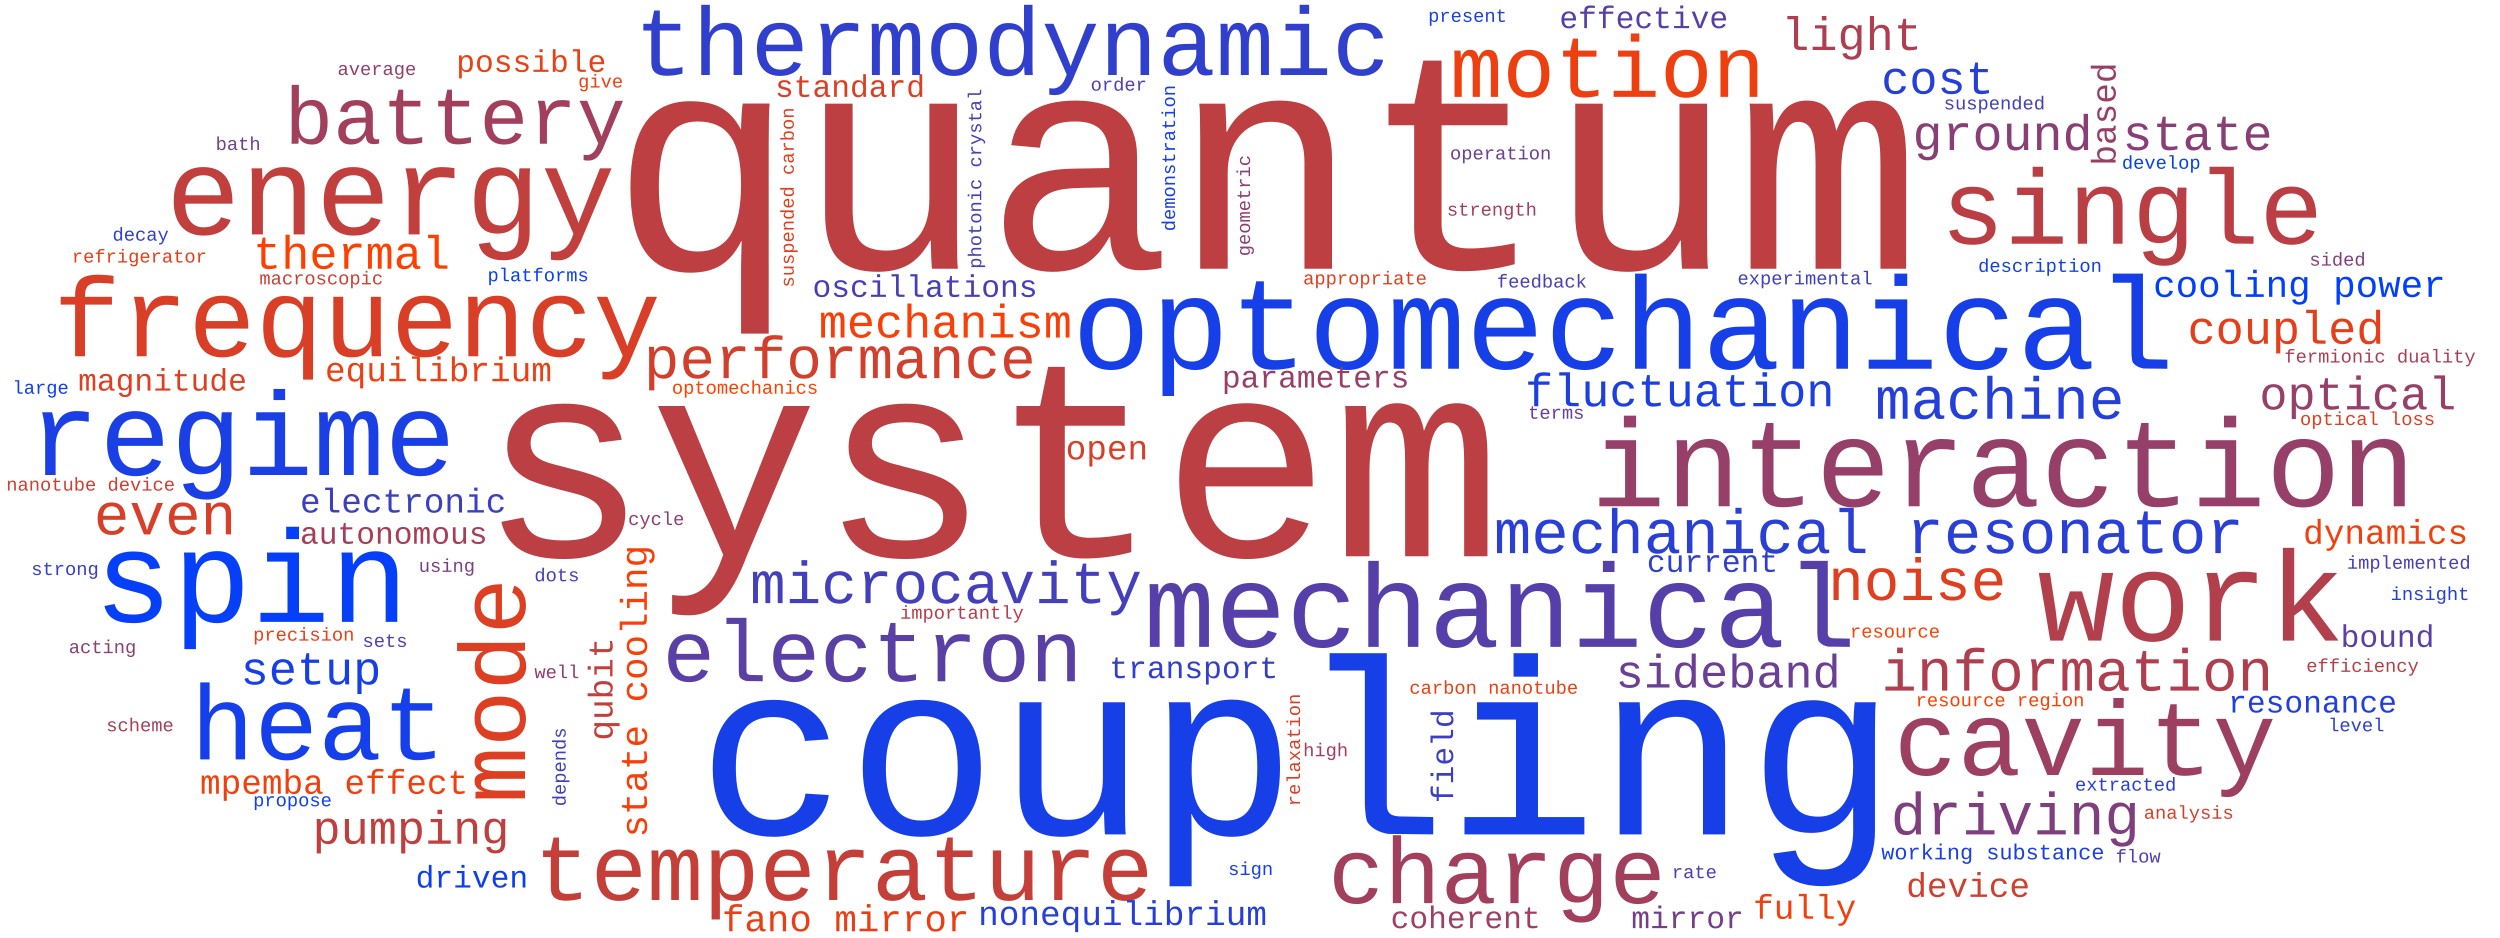
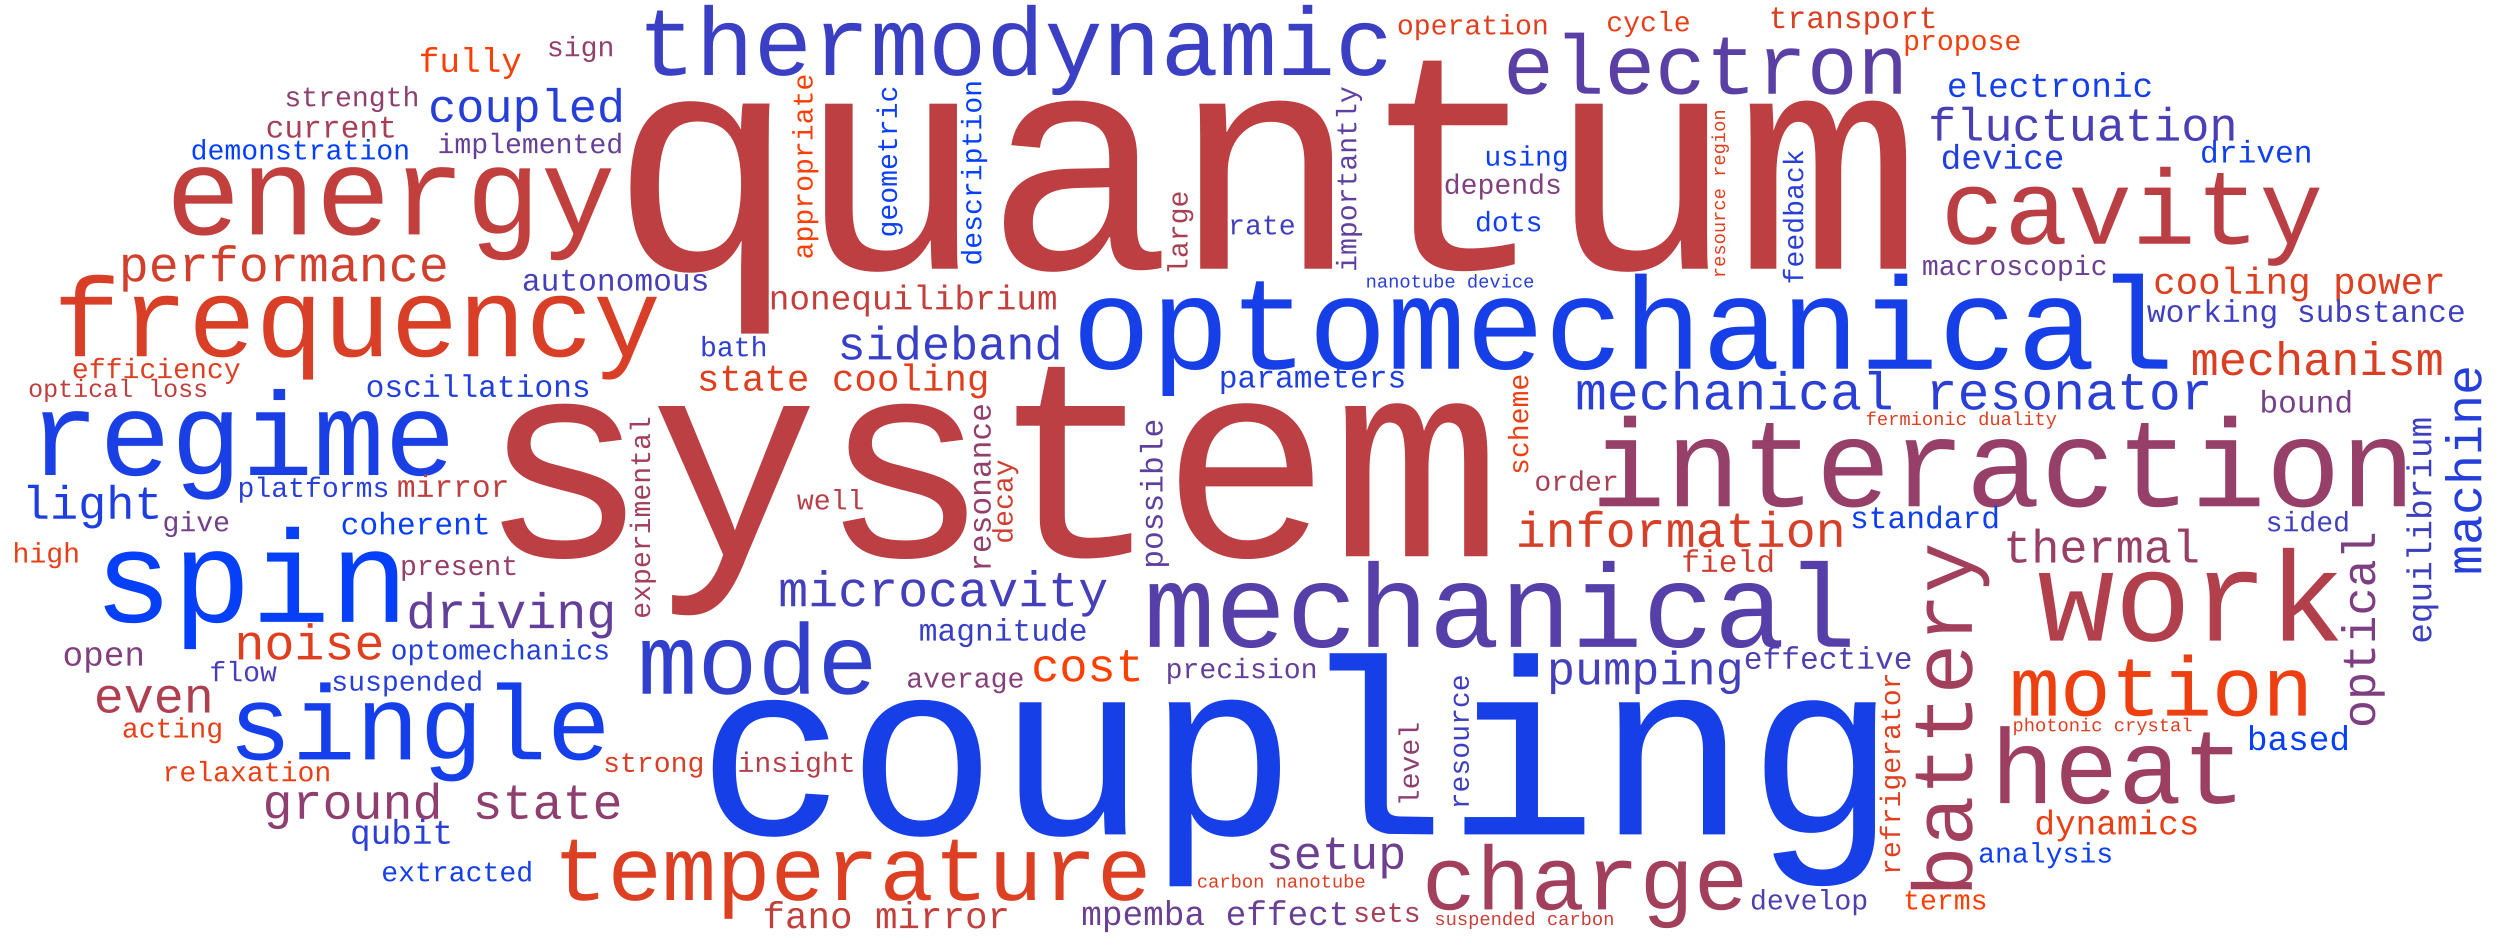
<svg xmlns="http://www.w3.org/2000/svg" width="800" height="300">
  <style>text{font-family:'Liberation Mono';font-weight:normal;font-style:normal;}</style>
  <rect width="100%" height="100%" style="fill:#ffffff00" />
  <text transform="translate(195,86)" font-size="100" style="fill:#BD3F41FF">quantum</text>
  <text transform="translate(153,178)" font-size="91" style="fill:#BB3F43FF">system</text>
  <text transform="translate(223,267)" font-size="80" style="fill:#163FE8FF">coupling</text>
  <text transform="translate(343,118)" font-size="42" style="fill:#173FE7FF">optomechanical</text>
  <text transform="translate(30,199)" font-size="42" style="fill:#063FF8FF">spin</text>
  <text transform="translate(652,205)" font-size="41" style="fill:#B23F4CFF">work</text>
  <text transform="translate(509,162)" font-size="40" style="fill:#963F68FF">interaction</text>
  <text transform="translate(53,75)" font-size="40" style="fill:#C13F3DFF">energy</text>
  <text transform="translate(366,207)" font-size="38" style="fill:#563FA8FF">mechanical</text>
  <text transform="translate(9,152)" font-size="38" style="fill:#1A3FE4FF">regime</text>
  <text transform="translate(17,114)" font-size="36" style="fill:#D83F26FF">frequency</text>
-   <text transform="translate(621,78)" font-size="34" style="fill:#BA3F44FF">single</text>
-   <text transform="translate(61,243)" font-size="34" style="fill:#143FEAFF">heat</text>
-   <text transform="translate(606,248)" font-size="34" style="fill:#9D3F61FF">cavity</text>
-   <text transform="translate(203,24)" font-size="31" style="fill:#313FCDFF">thermodynamic</text>
-   <text transform="translate(171,288)" font-size="30" style="fill:#C53F39FF">temperature</text>
-   <text transform="translate(168,257) rotate(-90)" font-size="30" style="fill:#DC3F22FF">mode</text>
-   <text transform="translate(425,289)" font-size="30" style="fill:#A23F5CFF">charge</text>
-   <text transform="translate(212,218)" font-size="28" style="fill:#5A3FA4FF">electron</text>
-   <text transform="translate(464,31)" font-size="28" style="fill:#EE3F10FF">motion</text>
-   <text transform="translate(91,46)" font-size="26" style="fill:#A13F5DFF">battery</text>
-   <text transform="translate(478,177)" font-size="20" style="fill:#293FD5FF">mechanical resonator</text>
-   <text transform="translate(602,221)" font-size="19" style="fill:#AF3F4FFF">information</text>
-   <text transform="translate(30,171)" font-size="19" style="fill:#D63F28FF">even</text>
-   <text transform="translate(206,121)" font-size="19" style="fill:#D13F2DFF">performance</text>
-   <text transform="translate(240,193)" font-size="19" style="fill:#443FBAFF">microcavity</text>
-   <text transform="translate(585,192)" font-size="19" style="fill:#DF3F1FFF">noise</text>
-   <text transform="translate(605,267)" font-size="19" style="fill:#7F3F7FFF">driving</text>
-   <text transform="translate(600,134)" font-size="19" style="fill:#243FDAFF">machine</text>
-   <text transform="translate(612,48)" font-size="16" style="fill:#893F75FF">ground state</text>
-   <text transform="translate(700,110)" font-size="15" style="fill:#E43F1AFF">coupled</text>
-   <text transform="translate(81,86)" font-size="15" style="fill:#FE3F00FF">thermal</text>
-   <text transform="translate(77,219)" font-size="15" style="fill:#173FE7FF">setup</text>
-   <text transform="translate(602,30)" font-size="15" style="fill:#263FD8FF">cost</text>
-   <text transform="translate(517,220)" font-size="15" style="fill:#6B3F93FF">sideband</text>
-   <text transform="translate(723,131)" font-size="15" style="fill:#973F67FF">optical</text>
-   <text transform="translate(262,108)" font-size="15" style="fill:#F73F07FF">mechanism</text>
-   <text transform="translate(570,16)" font-size="15" style="fill:#AD3F51FF">light</text>
-   <text transform="translate(100,270)" font-size="15" style="fill:#BF3F3FFF">pumping</text>
-   <text transform="translate(488,130)" font-size="15" style="fill:#1C3FE2FF">fluctuation</text>
-   <text transform="translate(689,95)" font-size="12" style="fill:#003FFEFF">cooling power</text>
-   <text transform="translate(207,268) rotate(-90)" font-size="12" style="fill:#F73F07FF">state cooling</text>
-   <text transform="translate(231,298)" font-size="12" style="fill:#E83F16FF">fano mirror</text>
-   <text transform="translate(341,147)" font-size="11" style="fill:#D63F28FF">open</text>
-   <text transform="translate(313,296)" font-size="11" style="fill:#263FD8FF">nonequilibrium</text>
-   <text transform="translate(737,174)" font-size="11" style="fill:#F33F0BFF">dynamics</text>
-   <text transform="translate(677,53) rotate(-90)" font-size="11" style="fill:#983F66FF">based</text>
-   <text transform="translate(104,122)" font-size="11" style="fill:#EC3F12FF">equilibrium</text>
-   <text transform="translate(96,164)" font-size="11" style="fill:#3D3FC1FF">electronic</text>
-   <text transform="translate(561,294)" font-size="11" style="fill:#F13F0DFF">fully</text>
-   <text transform="translate(610,287)" font-size="11" style="fill:#D03F2EFF">device</text>
-   <text transform="translate(196,237) rotate(-90)" font-size="11" style="fill:#C33F3BFF">qubit</text>
-   <text transform="translate(64,254)" font-size="11" style="fill:#F13F0DFF">mpemba effect</text>
-   <text transform="translate(25,125)" font-size="10" style="fill:#DE3F20FF">magnitude</text>
-   <text transform="translate(146,23)" font-size="10" style="fill:#EC3F12FF">possible</text>
-   <text transform="translate(355,217)" font-size="10" style="fill:#333FCBFF">transport</text>
-   <text transform="translate(96,174)" font-size="10" style="fill:#A53F59FF">autonomous</text>
-   <text transform="translate(522,297)" font-size="10" style="fill:#733F8BFF">mirror</text>
-   <text transform="translate(499,9)" font-size="10" style="fill:#563FA8FF">effective</text>
-   <text transform="translate(391,124)" font-size="10" style="fill:#963F68FF">parameters</text>
-   <text transform="translate(445,297)" font-size="10" style="fill:#A03F5EFF">coherent</text>
-   <text transform="translate(248,31)" font-size="10" style="fill:#DB3F23FF">standard</text>
-   <text transform="translate(260,95)" font-size="10" style="fill:#473FB7FF">oscillations</text>
-   <text transform="translate(713,228)" font-size="10" style="fill:#213FDDFF">resonance</text>
-   <text transform="translate(465,257) rotate(-90)" font-size="10" style="fill:#3D3FC1FF">field</text>
-   <text transform="translate(527,183)" font-size="10" style="fill:#303FCEFF">current</text>
-   <text transform="translate(749,207)" font-size="10" style="fill:#5A3FA4FF">bound</text>
-   <text transform="translate(133,284)" font-size="10" style="fill:#0D3FF1FF">driven</text>
-   <text transform="translate(602,275)" font-size="7" style="fill:#193FE5FF">working substance</text>
-   <text transform="translate(83,91)" font-size="6" style="fill:#CC3F32FF">macroscopic</text>
-   <text transform="translate(36,77)" font-size="6" style="fill:#303FCEFF">decay</text>
-   <text transform="translate(745,234)" font-size="6" style="fill:#2E3FD0FF">level</text>
-   <text transform="translate(69,48)" font-size="6" style="fill:#703F8EFF">bath</text>
-   <text transform="translate(393,280)" font-size="6" style="fill:#183FE6FF">sign</text>
-   <text transform="translate(686,262)" font-size="6" style="fill:#D53F29FF">analysis</text>
-   <text transform="translate(416,258) rotate(-90)" font-size="6" style="fill:#D83F26FF">relaxation</text>
-   <text transform="translate(134,183)" font-size="6" style="fill:#7A3F84FF">using</text>
-   <text transform="translate(81,258)" font-size="6" style="fill:#0E3FF0FF">propose</text>
-   <text transform="translate(171,186)" font-size="6" style="fill:#433FBBFF">dots</text>
-   <text transform="translate(751,182)" font-size="6" style="fill:#483FB6FF">implemented</text>
-   <text transform="translate(592,204)" font-size="6" style="fill:#FD3F01FF">resource</text>
-   <text transform="translate(664,253)" font-size="6" style="fill:#273FD7FF">extracted</text>
-   <text transform="translate(108,24)" font-size="6" style="fill:#933F6BFF">average</text>
-   <text transform="translate(4,126)" font-size="6" style="fill:#0E3FF0FF">large</text>
-   <text transform="translate(81,205)" font-size="6" style="fill:#EA3F14FF">precision</text>
-   <text transform="translate(185,28)" font-size="6" style="fill:#F43F0AFF">give</text>
-   <text transform="translate(633,87)" font-size="6" style="fill:#113FEDFF">description</text>
-   <text transform="translate(489,134)" font-size="6" style="fill:#663F98FF">terms</text>
-   <text transform="translate(181,258) rotate(-90)" font-size="6" style="fill:#3E3FC0FF">depends</text>
-   <text transform="translate(464,51)" font-size="6" style="fill:#6A3F94FF">operation</text>
-   <text transform="translate(677,276)" font-size="6" style="fill:#503FAEFF">flow</text>
-   <text transform="translate(738,215)" font-size="6" style="fill:#B63F48FF">efficiency</text>
-   <text transform="translate(765,192)" font-size="6" style="fill:#213FDDFF">insight</text>
-   <text transform="translate(116,207)" font-size="6" style="fill:#503FAEFF">sets</text>
-   <text transform="translate(679,54)" font-size="6" style="fill:#023FFCFF">develop</text>
-   <text transform="translate(215,126)" font-size="6" style="fill:#FE3F00FF">optomechanics</text>
-   <text transform="translate(739,85)" font-size="6" style="fill:#813F7DFF">sided</text>
-   <text transform="translate(417,91)" font-size="6" style="fill:#E03F1EFF">appropriate</text>
-   <text transform="translate(479,92)" font-size="6" style="fill:#483FB6FF">feedback</text>
-   <text transform="translate(288,198)" font-size="6" style="fill:#B33F4BFF">importantly</text>
-   <text transform="translate(34,234)" font-size="6" style="fill:#A63F58FF">scheme</text>
-   <text transform="translate(535,281)" font-size="6" style="fill:#4C3FB2FF">rate</text>
-   <text transform="translate(622,35)" font-size="6" style="fill:#433FBBFF">suspended</text>
-   <text transform="translate(171,217)" font-size="6" style="fill:#8D3F71FF">well</text>
-   <text transform="translate(10,184)" font-size="6" style="fill:#353FC9FF">strong</text>
-   <text transform="translate(417,242)" font-size="6" style="fill:#A13F5DFF">high</text>
-   <text transform="translate(556,91)" font-size="6" style="fill:#403FBEFF">experimental</text>
-   <text transform="translate(376,74) rotate(-90)" font-size="6" style="fill:#173FE7FF">demonstration</text>
-   <text transform="translate(156,90)" font-size="6" style="fill:#0B3FF3FF">platforms</text>
-   <text transform="translate(463,69)" font-size="6" style="fill:#A23F5CFF">strength</text>
-   <text transform="translate(22,209)" font-size="6" style="fill:#8C3F72FF">acting</text>
-   <text transform="translate(457,7)" font-size="6" style="fill:#1C3FE2FF">present</text>
-   <text transform="translate(400,82) rotate(-90)" font-size="6" style="fill:#8B3F73FF">geometric</text>
-   <text transform="translate(201,168)" font-size="6" style="fill:#8C3F72FF">cycle</text>
-   <text transform="translate(349,29)" font-size="6" style="fill:#4E3FB0FF">order</text>
-   <text transform="translate(23,84)" font-size="6" style="fill:#E53F19FF">refrigerator</text>
-   <text transform="translate(731,116)" font-size="6" style="fill:#AA3F54FF">fermionic duality</text>
-   <text transform="translate(613,226)" font-size="6" style="fill:#F83F06FF">resource region</text>
-   <text transform="translate(736,136)" font-size="6" style="fill:#DC3F22FF">optical loss</text>
-   <text transform="translate(254,92) rotate(-90)" font-size="6" style="fill:#E03F1EFF">suspended carbon</text>
-   <text transform="translate(451,222)" font-size="6" style="fill:#EB3F13FF">carbon nanotube</text>
-   <text transform="translate(2,157)" font-size="6" style="fill:#CC3F32FF">nanotube device</text>
-   <text transform="translate(314,86) rotate(-90)" font-size="6" style="fill:#443FBAFF">photonic crystal</text>
+   <text transform="translate(621,78)" font-size="34" style="fill:#BA3F44FF">cavity</text>
+   <text transform="translate(73,243)" font-size="34" style="fill:#143FEAFF">single</text>
+   <text transform="translate(637,257)" font-size="34" style="fill:#9D3F61FF">heat</text>
+   <text transform="translate(204,222)" font-size="32" style="fill:#313FCDFF">mode</text>
+   <text transform="translate(204,24)" font-size="31" style="fill:#3A3FC4FF">thermodynamic</text>
+   <text transform="translate(177,288)" font-size="29" style="fill:#DC3F22FF">temperature</text>
+   <text transform="translate(455,291)" font-size="29" style="fill:#A23F5CFF">charge</text>
+   <text transform="translate(481,30)" font-size="27" style="fill:#5A3FA4FF">electron</text>
+   <text transform="translate(643,229)" font-size="27" style="fill:#EE3F10FF">motion</text>
+   <text transform="translate(631,287) rotate(-90)" font-size="27" style="fill:#A13F5DFF">battery</text>
+   <text transform="translate(504,131)" font-size="17" style="fill:#293FD5FF">mechanical resonator</text>
+   <text transform="translate(30,228)" font-size="16" style="fill:#AF3F4FFF">even</text>
+   <text transform="translate(485,175)" font-size="16" style="fill:#D63F28FF">information</text>
+   <text transform="translate(38,90)" font-size="16" style="fill:#D13F2DFF">performance</text>
+   <text transform="translate(249,194)" font-size="16" style="fill:#443FBAFF">microcavity</text>
+   <text transform="translate(75,211)" font-size="16" style="fill:#DF3F1FFF">noise</text>
+   <text transform="translate(130,201)" font-size="16" style="fill:#643F9AFF">driving</text>
+   <text transform="translate(794,184) rotate(-90)" font-size="16" style="fill:#243FDAFF">machine</text>
+   <text transform="translate(84,262)" font-size="16" style="fill:#8F3F6FFF">ground state</text>
+   <text transform="translate(405,278)" font-size="15" style="fill:#6D3F91FF">setup</text>
+   <text transform="translate(268,115)" font-size="15" style="fill:#373FC7FF">sideband</text>
+   <text transform="translate(760,233) rotate(-90)" font-size="15" style="fill:#7D3F81FF">optical</text>
+   <text transform="translate(137,39)" font-size="15" style="fill:#263FD8FF">coupled</text>
+   <text transform="translate(641,180)" font-size="15" style="fill:#983F66FF">thermal</text>
+   <text transform="translate(330,218)" font-size="15" style="fill:#FE3F00FF">cost</text>
+   <text transform="translate(701,120)" font-size="15" style="fill:#DB3F23FF">mechanism</text>
+   <text transform="translate(7,166)" font-size="15" style="fill:#1D3FE1FF">light</text>
+   <text transform="translate(495,219)" font-size="15" style="fill:#443FBAFF">pumping</text>
+   <text transform="translate(617,45)" font-size="15" style="fill:#4A3FB4FF">fluctuation</text>
+   <text transform="translate(223,125)" font-size="12" style="fill:#DF3F1FFF">state cooling</text>
+   <text transform="translate(244,297)" font-size="12" style="fill:#C23F3CFF">fano mirror</text>
+   <text transform="translate(689,94)" font-size="12" style="fill:#DD3F21FF">cooling power</text>
+   <text transform="translate(20,213)" font-size="11" style="fill:#813F7DFF">open</text>
+   <text transform="translate(246,99)" font-size="11" style="fill:#C23F3CFF">nonequilibrium</text>
+   <text transform="translate(651,267)" font-size="11" style="fill:#EA3F14FF">dynamics</text>
+   <text transform="translate(719,240)" font-size="11" style="fill:#043FFAFF">based</text>
+   <text transform="translate(778,206) rotate(-90)" font-size="11" style="fill:#3D3FC1FF">equilibrium</text>
+   <text transform="translate(623,31)" font-size="11" style="fill:#153FE9FF">electronic</text>
+   <text transform="translate(134,23)" font-size="11" style="fill:#F93F05FF">fully</text>
+   <text transform="translate(621,54)" font-size="11" style="fill:#203FDEFF">device</text>
+   <text transform="translate(112,270)" font-size="11" style="fill:#2A3FD4FF">qubit</text>
+   <text transform="translate(346,296)" font-size="11" style="fill:#6B3F93FF">mpemba effect</text>
+   <text transform="translate(127,159)" font-size="10" style="fill:#C03F3EFF">mirror</text>
+   <text transform="translate(558,214)" font-size="10" style="fill:#4F3FAFFF">effective</text>
+   <text transform="translate(372,182) rotate(-90)" font-size="10" style="fill:#5F3F9FFF">possible</text>
+   <text transform="translate(390,124)" font-size="10" style="fill:#1E3FE0FF">parameters</text>
+   <text transform="translate(109,171)" font-size="10" style="fill:#053FF9FF">coherent</text>
+   <text transform="translate(294,205)" font-size="10" style="fill:#383FC6FF">magnitude</text>
+   <text transform="translate(592,169)" font-size="10" style="fill:#0F3FEFFF">standard</text>
+   <text transform="translate(566,9)" font-size="10" style="fill:#DB3F23FF">transport</text>
+   <text transform="translate(167,93)" font-size="10" style="fill:#473FB7FF">autonomous</text>
+   <text transform="translate(117,127)" font-size="10" style="fill:#213FDDFF">oscillations</text>
+   <text transform="translate(317,183) rotate(-90)" font-size="10" style="fill:#923F6CFF">resonance</text>
+   <text transform="translate(538,183)" font-size="10" style="fill:#CD3F31FF">field</text>
+   <text transform="translate(85,44)" font-size="10" style="fill:#A83F56FF">current</text>
+   <text transform="translate(723,132)" font-size="10" style="fill:#773F87FF">bound</text>
+   <text transform="translate(704,52)" font-size="10" style="fill:#0F3FEFFF">driven</text>
+   <text transform="translate(687,103)" font-size="10" style="fill:#3F3FBFFF">working substance</text>
+   <text transform="translate(125,211)" font-size="9" style="fill:#233FDBFF">optomechanics</text>
+   <text transform="translate(725,170)" font-size="9" style="fill:#3F3FBFFF">sided</text>
+   <text transform="translate(324,174) rotate(-90)" font-size="9" style="fill:#CE3F30FF">decay</text>
+   <text transform="translate(475,53)" font-size="9" style="fill:#0C3FF2FF">using</text>
+   <text transform="translate(260,83) rotate(-90)" font-size="9" style="fill:#F73F07FF">appropriate</text>
+   <text transform="translate(577,91) rotate(-90)" font-size="9" style="fill:#2A3FD4FF">feedback</text>
+   <text transform="translate(23,121)" font-size="9" style="fill:#DC3F22FF">efficiency</text>
+   <text transform="translate(434,87) rotate(-90)" font-size="9" style="fill:#603F9EFF">importantly</text>
+   <text transform="translate(489,152) rotate(-90)" font-size="9" style="fill:#EC3F12FF">scheme</text>
+   <text transform="translate(615,88)" font-size="9" style="fill:#6B3F93FF">macroscopic</text>
+   <text transform="translate(454,258) rotate(-90)" font-size="9" style="fill:#8D3F71FF">level</text>
+   <text transform="translate(224,114)" font-size="9" style="fill:#303FCEFF">bath</text>
+   <text transform="translate(175,18)" font-size="9" style="fill:#933F6BFF">sign</text>
+   <text transform="translate(633,276)" font-size="9" style="fill:#0E3FF0FF">analysis</text>
+   <text transform="translate(52,250)" font-size="9" style="fill:#EA3F14FF">relaxation</text>
+   <text transform="translate(609,16)" font-size="9" style="fill:#F43F0AFF">propose</text>
+   <text transform="translate(472,74)" font-size="9" style="fill:#113FEDFF">dots</text>
+   <text transform="translate(140,49)" font-size="9" style="fill:#663F98FF">implemented</text>
+   <text transform="translate(470,259) rotate(-90)" font-size="9" style="fill:#3E3FC0FF">resource</text>
+   <text transform="translate(122,282)" font-size="9" style="fill:#143FEAFF">extracted</text>
+   <text transform="translate(290,220)" font-size="9" style="fill:#853F79FF">average</text>
+   <text transform="translate(380,88) rotate(-90)" font-size="9" style="fill:#AA3F54FF">large</text>
+   <text transform="translate(373,217)" font-size="9" style="fill:#643F9AFF">precision</text>
+   <text transform="translate(52,170)" font-size="9" style="fill:#743F8AFF">give</text>
+   <text transform="translate(314,85) rotate(-90)" font-size="9" style="fill:#023FFCFF">description</text>
+   <text transform="translate(609,291)" font-size="9" style="fill:#FE3F00FF">terms</text>
+   <text transform="translate(462,62)" font-size="9" style="fill:#813F7DFF">depends</text>
+   <text transform="translate(447,11)" font-size="9" style="fill:#E03F1EFF">operation</text>
+   <text transform="translate(67,218)" font-size="9" style="fill:#483FB6FF">flow</text>
+   <text transform="translate(236,247)" font-size="9" style="fill:#B33F4BFF">insight</text>
+   <text transform="translate(433,295)" font-size="9" style="fill:#A63F58FF">sets</text>
+   <text transform="translate(560,291)" font-size="9" style="fill:#4C3FB2FF">develop</text>
+   <text transform="translate(393,75)" font-size="9" style="fill:#433FBBFF">rate</text>
+   <text transform="translate(106,221)" font-size="9" style="fill:#273FD7FF">suspended</text>
+   <text transform="translate(255,163)" font-size="9" style="fill:#B63F48FF">well</text>
+   <text transform="translate(193,247)" font-size="9" style="fill:#D93F25FF">strong</text>
+   <text transform="translate(4,180)" font-size="9" style="fill:#E63F18FF">high</text>
+   <text transform="translate(208,198) rotate(-90)" font-size="9" style="fill:#A13F5DFF">experimental</text>
+   <text transform="translate(61,51)" font-size="9" style="fill:#003FFEFF">demonstration</text>
+   <text transform="translate(76,159)" font-size="9" style="fill:#293FD5FF">platforms</text>
+   <text transform="translate(91,34)" font-size="9" style="fill:#8F3F6FFF">strength</text>
+   <text transform="translate(39,236)" font-size="9" style="fill:#E63F18FF">acting</text>
+   <text transform="translate(128,184)" font-size="9" style="fill:#943F6AFF">present</text>
+   <text transform="translate(287,76) rotate(-90)" font-size="9" style="fill:#0A3FF4FF">geometric</text>
+   <text transform="translate(514,10)" font-size="9" style="fill:#E53F19FF">cycle</text>
+   <text transform="translate(491,157)" font-size="9" style="fill:#AA3F54FF">order</text>
+   <text transform="translate(608,280) rotate(-90)" font-size="9" style="fill:#E13F1DFF">refrigerator</text>
+   <text transform="translate(9,127)" font-size="8" style="fill:#BF3F3FFF">optical loss</text>
+   <text transform="translate(597,136)" font-size="6" style="fill:#DC3F22FF">fermionic duality</text>
+   <text transform="translate(552,89) rotate(-90)" font-size="6" style="fill:#E03F1EFF">resource region</text>
+   <text transform="translate(459,296)" font-size="6" style="fill:#C73F37FF">suspended carbon</text>
+   <text transform="translate(383,284)" font-size="6" style="fill:#DC3F22FF">carbon nanotube</text>
+   <text transform="translate(437,92)" font-size="6" style="fill:#283FD6FF">nanotube device</text>
+   <text transform="translate(644,234)" font-size="6" style="fill:#DE3F20FF">photonic crystal</text>
</svg>
